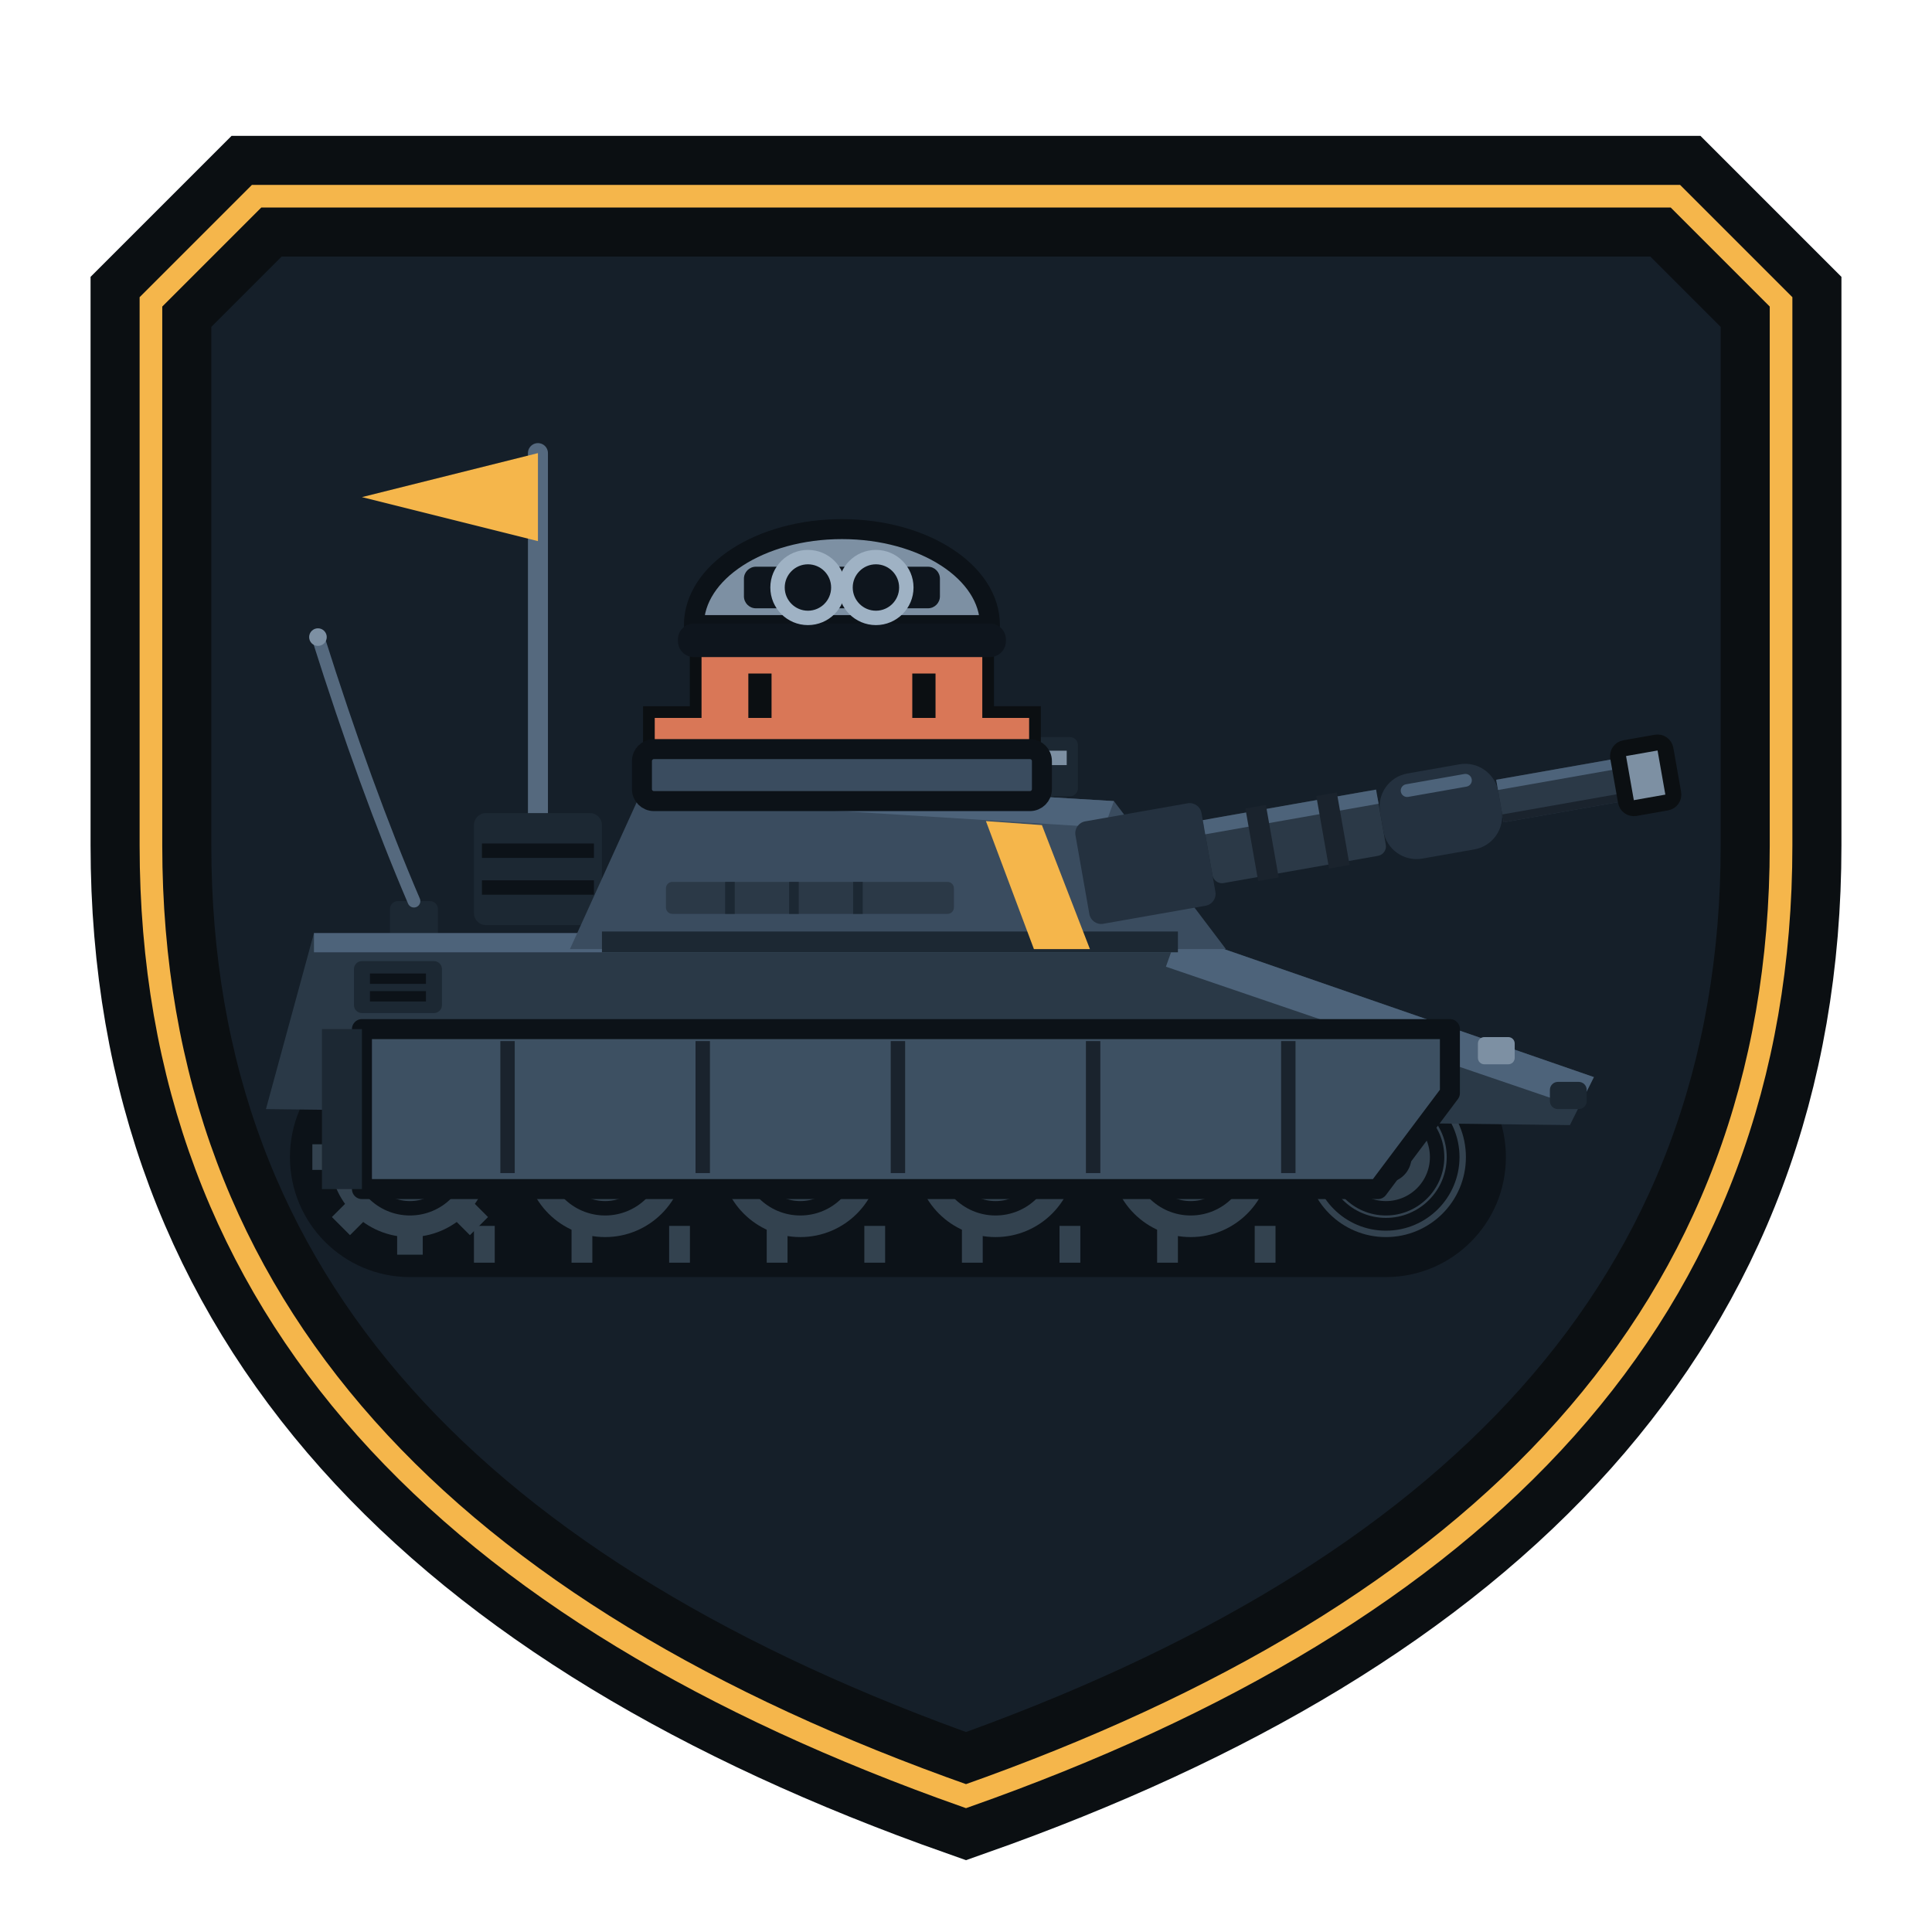
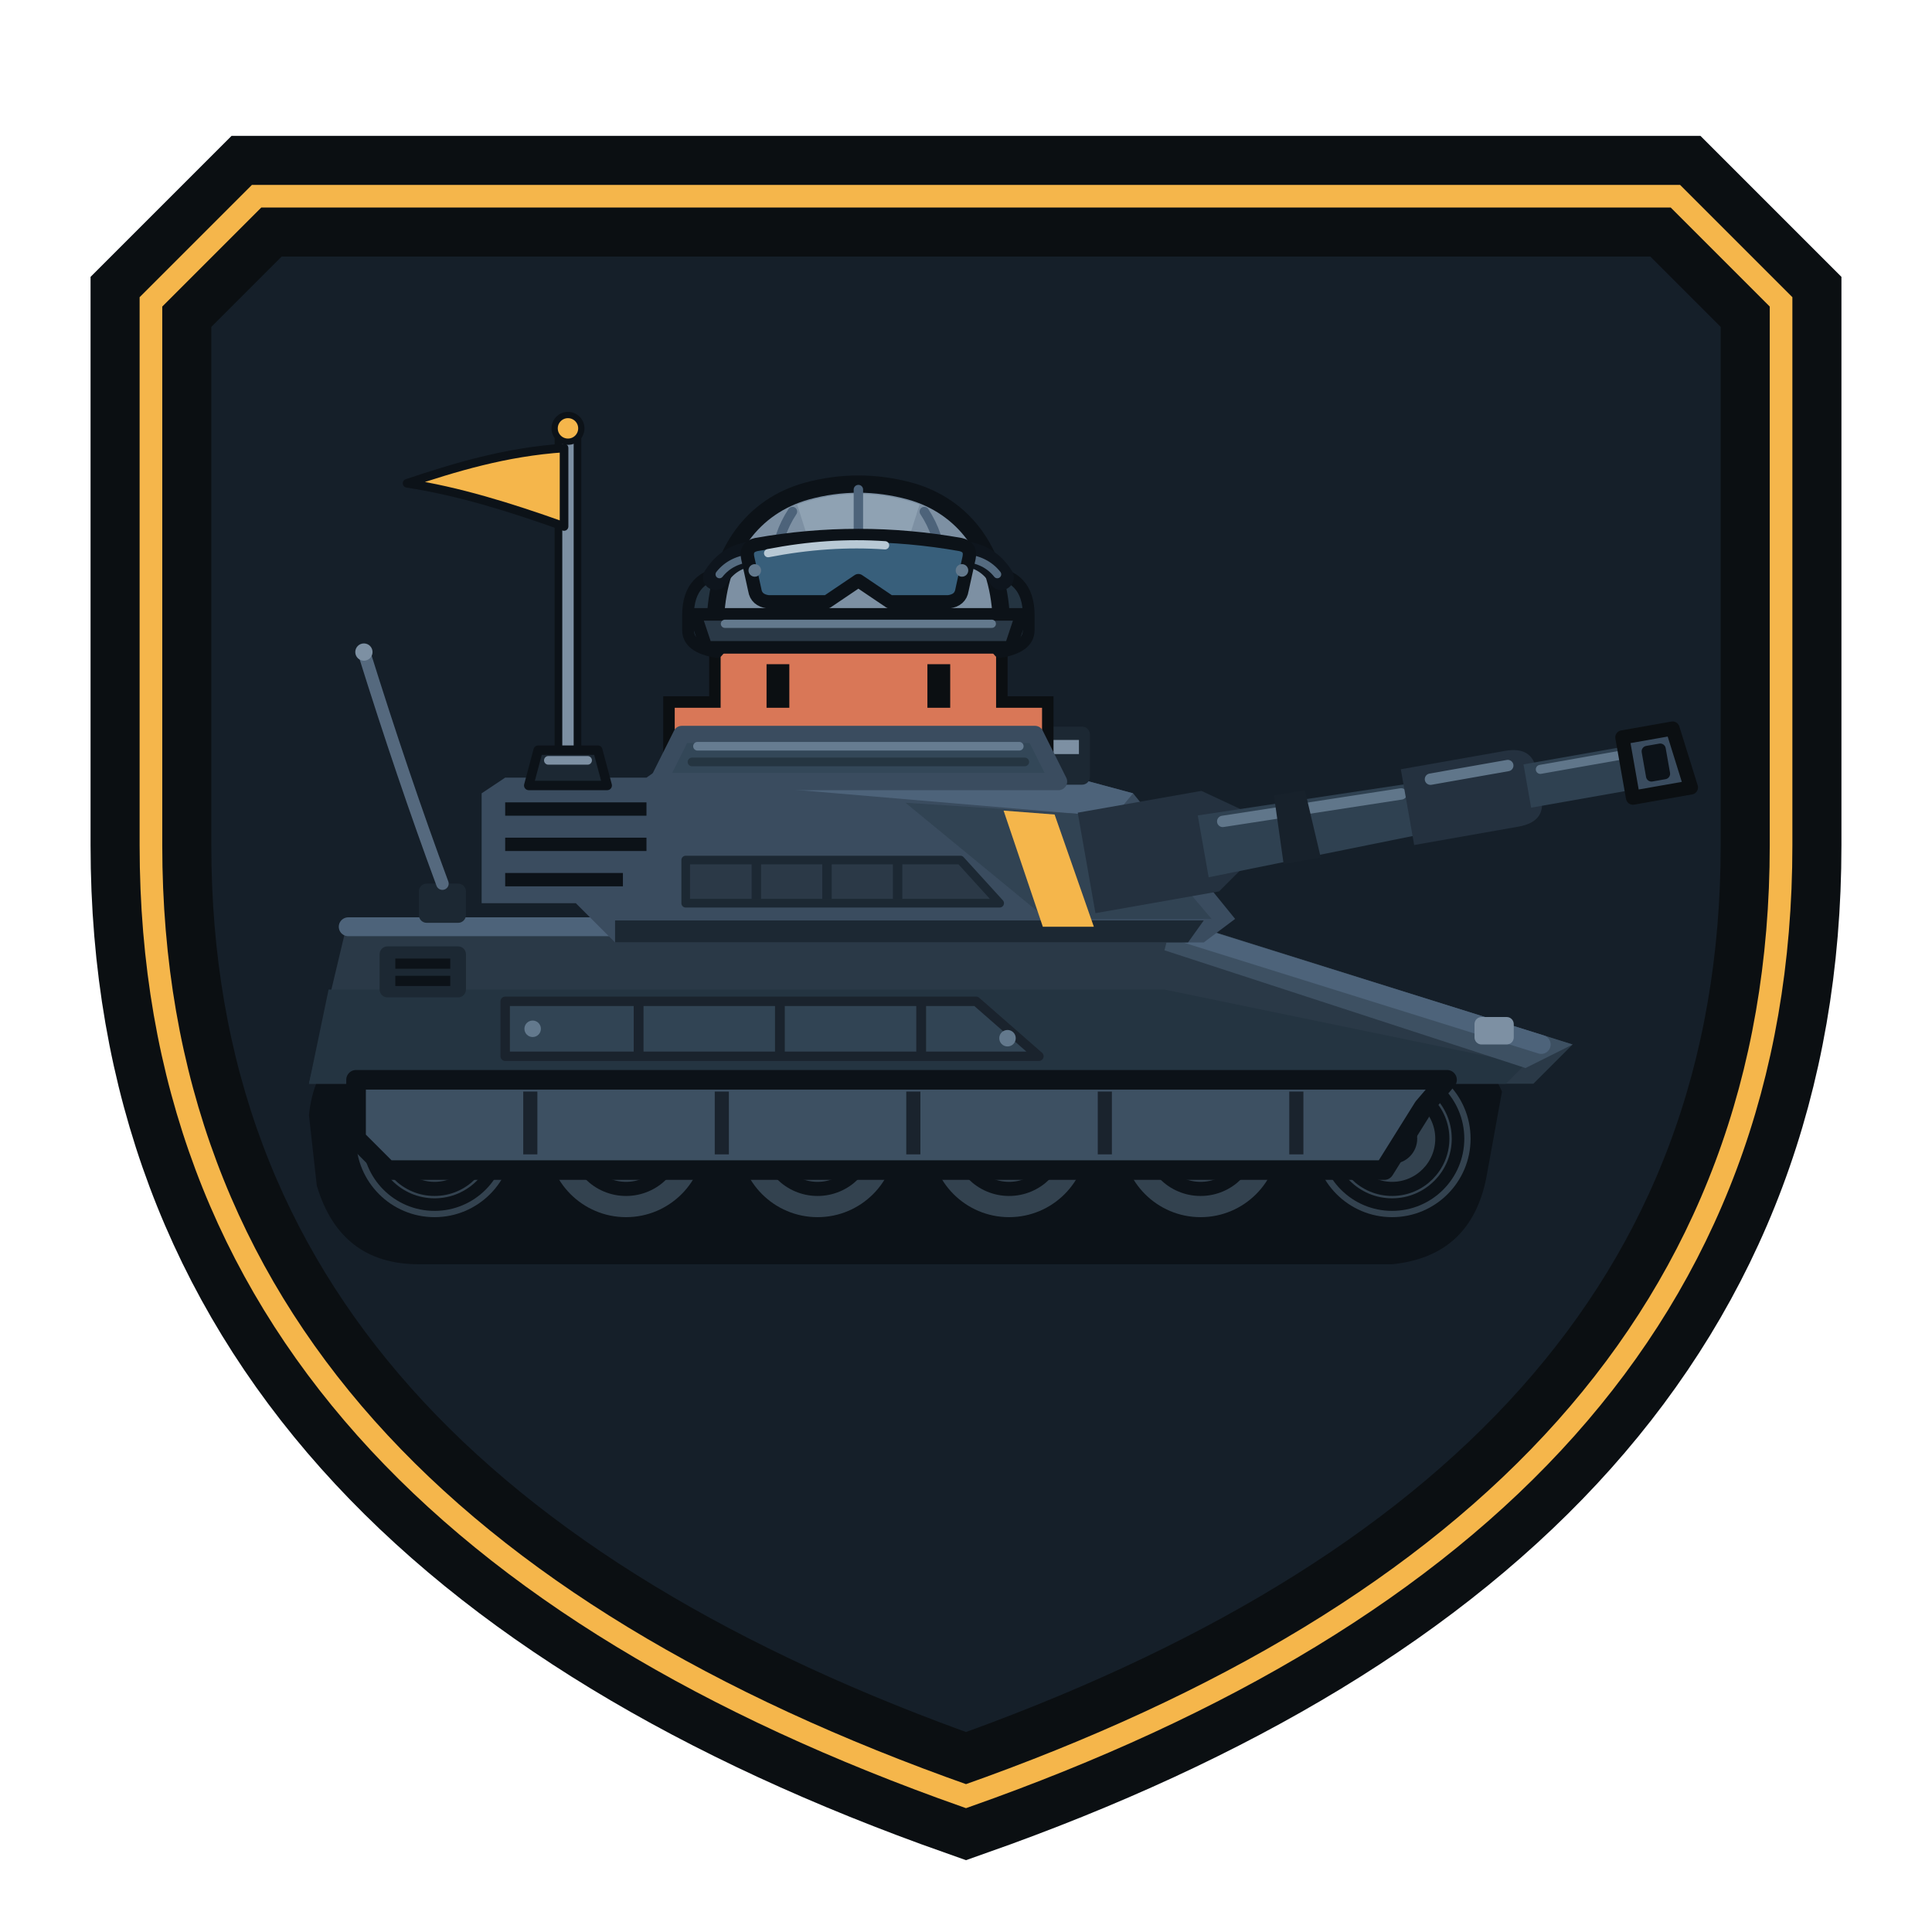
<svg xmlns="http://www.w3.org/2000/svg" viewBox="0 0 256 256" role="img" aria-label="Claude of Tanks — unit crest: Claude Code commander in a tank">
  <defs>
    <clipPath id="cotHatchClipC">
      <rect x="70" y="29" width="68" height="44" />
    </clipPath>
  </defs>
  <path d="M34 26 H222 L236 40 V112 C236 174 196 214 128 238 C60 214 20 174 20 112 V40 Z" fill="#151f29" stroke="#0b0f12" stroke-width="16" stroke-linejoin="miter" />
  <path d="M34 26 H222 L236 40 V112 C236 174 196 214 128 238 C60 214 20 174 20 112 V40 Z" fill="none" stroke="#f5b64b" stroke-width="3" />
-   <g transform="translate(-0.8 24) scale(1.06)">
-     <rect x="49.5" y="90" width="6" height="5" rx="1" fill="#1c2833" />
-     <path d="M52.5 90 Q46.5 76 40.5 57" stroke="#55697e" stroke-width="1.6" stroke-linecap="round" fill="none" />
-     <circle cx="40.5" cy="57" r="1.1" fill="#7d90a3" />
-     <path d="M68 84V34" stroke="#55697e" stroke-width="2.5" stroke-linecap="round" fill="none" />
-     <path d="M68 34 46 39.5 68 45Z" fill="#f5b64b" />
-     <path d="M52 107h122a15 15 0 0 1 0 30H52a15 15 0 0 1 0-30Z" fill="#0c1218" />
+   <g transform="translate(3.5 24) scale(1.04)">
+     <path d="M48 107H174Q184 107 188 116L186 127Q184 137 174 138H50Q40 138 37 128L36 119Q37 109 48 107Z" fill="#0c1218" />
    <g fill="#33424f">
      <circle cx="52" cy="122" r="10" />
      <circle cx="76.4" cy="122" r="10" />
      <circle cx="100.8" cy="122" r="10" />
      <circle cx="125.2" cy="122" r="10" />
      <circle cx="149.6" cy="122" r="10" />
      <circle cx="174" cy="122" r="10" />
    </g>
    <g fill="#0c1218">
      <circle cx="52" cy="122" r="3.2" />
      <circle cx="76.4" cy="122" r="3.2" />
      <circle cx="100.8" cy="122" r="3.2" />
      <circle cx="125.2" cy="122" r="3.2" />
      <circle cx="149.6" cy="122" r="3.2" />
      <circle cx="174" cy="122" r="3.2" />
    </g>
    <g fill="none" stroke="#0c1218" stroke-width="1.8">
      <circle cx="52" cy="122" r="6.4" />
      <circle cx="76.4" cy="122" r="6.4" />
      <circle cx="100.8" cy="122" r="6.4" />
      <circle cx="125.2" cy="122" r="6.4" />
      <circle cx="149.6" cy="122" r="6.4" />
      <circle cx="174" cy="122" r="6.4" />
    </g>
-     <g fill="#33424f">
-       <rect x="50.4" y="109.8" width="3.2" height="3.4" transform="rotate(0 52 122)" />
-       <rect x="50.4" y="109.8" width="3.2" height="3.4" transform="rotate(45 52 122)" />
-       <rect x="50.4" y="109.8" width="3.2" height="3.4" transform="rotate(90 52 122)" />
-       <rect x="50.4" y="109.8" width="3.2" height="3.4" transform="rotate(135 52 122)" />
-       <rect x="50.4" y="109.8" width="3.2" height="3.4" transform="rotate(180 52 122)" />
-       <rect x="50.4" y="109.8" width="3.2" height="3.4" transform="rotate(225 52 122)" />
-       <rect x="50.4" y="109.8" width="3.2" height="3.4" transform="rotate(270 52 122)" />
-       <rect x="50.4" y="109.8" width="3.2" height="3.4" transform="rotate(315 52 122)" />
-     </g>
+     <circle cx="52" cy="122" r="8.4" fill="none" stroke="#0c1218" stroke-width="1.6" />
    <circle cx="174" cy="122" r="8.4" fill="none" stroke="#0c1218" stroke-width="1.6" />
-     <g fill="#33424f">
-       <rect x="60.0" y="130.6" width="2.6" height="4.6" />
-       <rect x="72.2" y="130.6" width="2.6" height="4.6" />
-       <rect x="84.4" y="130.6" width="2.6" height="4.6" />
-       <rect x="96.6" y="130.6" width="2.6" height="4.6" />
-       <rect x="108.8" y="130.6" width="2.6" height="4.6" />
-       <rect x="121.0" y="130.6" width="2.6" height="4.6" />
-       <rect x="133.2" y="130.6" width="2.6" height="4.6" />
-       <rect x="145.4" y="130.6" width="2.6" height="4.6" />
-       <rect x="157.6" y="130.6" width="2.6" height="4.6" />
-     </g>
-     <path d="M34 116 40 94h108l52 18-3 6Z" fill="#2a3947" />
-     <path d="M148 94l52 18-1.9 3.8-51.6-17.6Z" fill="#4d637a" />
-     <rect x="40" y="94" width="108" height="2.4" fill="#4d637a" />
+     <path d="M36 115 41 94H146L197 110 192 115Z" fill="#2a3947" />
+     <path d="M38.5 103H145L191 112.5 188.5 115H36Z" fill="#243441" />
+     <path d="M146 94 197 110 191 113 145 98Z" fill="#3d5062" />
+     <path d="M41 95H145L193 110" fill="none" stroke="#4d637a" stroke-width="2.4" stroke-linecap="round" />
    <rect x="45" y="97.5" width="11" height="6.5" rx="1" fill="#1c2833" />
    <path d="M47 99.7h7M47 101.9h7" stroke="#0c1218" stroke-width="1.3" />
-     <rect x="185.5" y="107" width="4.6" height="3.4" rx="0.8" fill="#7d90a3" />
-     <rect x="194.5" y="112.6" width="4.6" height="3.4" rx="1" fill="#1c2833" />
-     <path d="M46 106h136v8l-9 12H46Z" fill="#3d5062" stroke="#0c1218" stroke-width="2.5" stroke-linejoin="round" />
-     <rect x="41" y="106" width="5" height="20" fill="#1c2833" />
+     <path d="M61 104.5H121L129 111.5H61Z" fill="#314454" stroke="#1a232d" stroke-width="1.2" stroke-linejoin="round" />
+     <path d="M78 105v6M96 105v6M114 105v6" stroke="#1a232d" stroke-width="1.25" />
+     <circle cx="64.5" cy="108" r="1.05" fill="#63798d" />
+     <circle cx="125" cy="109.2" r="1.05" fill="#63798d" />
+     <rect x="184.5" y="106.5" width="5" height="3.5" rx="0.9" fill="#7d90a3" />
+     <path d="M42 114.5H181L178 118 173 126H46L42 122Z" fill="#3d5062" stroke="#0c1218" stroke-width="2.5" stroke-linejoin="round" />
    <g stroke="#1a232d" stroke-width="1.8">
-       <path d="M64.2 107.5V124M88.6 107.5V124M113 107.5V124M137.4 107.5V124M161.8 107.5V124" />
+       <path d="M64.2 116V124M88.6 116V124M113 116V124M137.4 116V124M161.8 116V124" />
    </g>
-     <rect x="60" y="79" width="16" height="14" rx="1.5" fill="#1c2833" />
-     <path d="M61 83.7h14M61 88.3h14" stroke="#0c1218" stroke-width="1.8" />
-     <path d="M72 96 82 74l58 3.5L154 96Z" fill="#3a4c5f" />
-     <path d="M82 74 140 77.5 138.8 80.8 81 77.2Z" fill="#4d637a" />
-     <rect x="76" y="93.8" width="72" height="2.6" fill="#1c2833" />
+     <path d="M58 92V78L61 76H79L84 72.5 128 74.5 141 78 154 94 150 97H75L70 92Z" fill="#3a4c5f" />
+     <path d="M61 80h18M61 84.5h18M61 89h15" stroke="#0c1218" stroke-width="1.7" />
+     <path d="M84 72.5 128 74.5 141 78 138.5 81 82 76.2Z" fill="#4d637a" />
+     <path d="M112 79.2 140 81 151 94H130Z" fill="#314353" />
+     <path d="M75 94.2H150L148 97H75Z" fill="#1c2833" />
    <rect x="128" y="69.5" width="7.5" height="7.4" rx="1" fill="#1c2833" />
    <rect x="129.4" y="71.2" width="4.7" height="1.8" fill="#7d90a3" />
-     <rect x="84" y="87.6" width="36" height="4" rx="0.8" fill="#2b3947" />
-     <path d="M92 87.6v4M100 87.6v4M108 87.6v4" stroke="#1c2833" stroke-width="1.2" />
-     <path d="M124 80l7 .5 6 15.5h-7Z" fill="#f5b64b" />
-     <rect x="91" y="60" width="30" height="12" fill="#0c1218" />
+     <path d="M84 86.5H119L124 92H84Z" fill="#2b3947" stroke="#1c2833" stroke-width="1.1" stroke-linejoin="round" />
+     <path d="M93 87v4.5M102 87v4.5M111 87v4.5" stroke="#1c2833" stroke-width="1.2" />
+     <path d="M124.5 80.2 131 80.7 136 95H129.5Z" fill="#f5b64b" />
+     <rect x="50" y="89.5" width="6" height="5" rx="1" fill="#1c2833" />
+     <path d="M53 89.5 Q48 76 43 60" stroke="#55697e" stroke-width="1.6" stroke-linecap="round" fill="none" />
+     <circle cx="43" cy="60" r="1.1" fill="#7d90a3" />
+     <path d="M69 74.5V31.5" stroke="#0c1218" stroke-width="3.4" stroke-linecap="round" fill="none" />
+     <path d="M69 74.5V31.5" stroke="#7d90a3" stroke-width="1.45" stroke-linecap="round" fill="none" />
+     <path d="M68.5 34C61 34.5 54.5 36.5 48.5 38.5 55 39.5 61.5 41.5 68.5 44Z" fill="#f5b64b" stroke="#0c1218" stroke-width="1.1" stroke-linejoin="round" />
+     <circle cx="69" cy="31.5" r="1.7" fill="#f5b64b" stroke="#0c1218" stroke-width=".8" />
+     <path d="M64 77 65.2 72.5H72.8L74 77Z" fill="#1c2833" stroke="#0c1218" stroke-width="1.2" stroke-linejoin="round" />
+     <path d="M66.5 73.8h5" stroke="#7d90a3" stroke-width="1.1" stroke-linecap="round" />
+     <rect x="91" y="60" width="30" height="12" fill="#101820" />
    <g clip-path="url(#cotHatchClipC)">
      <path clip-rule="evenodd" fill-rule="evenodd" fill="#D97757" stroke="#0b0f12" stroke-width="1.5" paint-order="stroke" transform="translate(82.6 45.75) scale(1.95)" d="M20.998 10.949H24v3.102h-3v3.028h-1.487V20H18v-2.921h-1.487V20H15v-2.921H9V20H7.488v-2.921H6V20H4.487v-2.921H3V14.05H0V10.95h3V5h17.998v5.949zM6 10.949h1.488V8.102H6v2.847zm10.51 0H18V8.102h-1.49v2.847z" />
    </g>
-     <rect x="81" y="71" width="50" height="6.5" rx="1.5" fill="#3a4c5f" stroke="#0c1218" stroke-width="2.5" />
-     <path d="M87.5 55.5a18.5 12 0 0 1 37 0Z" fill="#7d90a3" stroke="#0c1218" stroke-width="2.5" stroke-linejoin="round" />
-     <rect x="85.5" y="55.3" width="41" height="4.2" rx="2" fill="#0e151d" />
-     <rect x="93.75" y="48.2" width="24.5" height="5.2" rx="1.5" fill="#0e151d" />
-     <circle cx="101.75" cy="50.8" r="3.8" fill="#0e151d" stroke="#9fb2c4" stroke-width="1.8" />
-     <circle cx="110.25" cy="50.8" r="3.8" fill="#0e151d" stroke="#9fb2c4" stroke-width="1.8" />
+     <path d="M80.5 76.5 83.5 70.5H128.5L131.5 76.5Z" fill="#334758" stroke="#3a4c5f" stroke-width="2.2" stroke-linejoin="round" />
+     <path d="M85.5 72H126.5" stroke="#667c91" stroke-width="1.1" stroke-linecap="round" />
+     <path d="M84.8 74H127.2" stroke="#253541" stroke-width="1.1" stroke-linecap="round" />
+     <path d="M89.5 49.8Q84.3 50.1 84.3 55.3V57.2Q84.3 59.4 88 60L91.5 56Z" fill="#243441" stroke="#0c1218" stroke-width="1.5" stroke-linejoin="round" />
+     <path d="M122.5 49.8Q127.7 50.1 127.7 55.3V57.2Q127.7 59.4 124 60L120.5 56Z" fill="#243441" stroke="#0c1218" stroke-width="1.5" stroke-linejoin="round" />
+     <path d="M87.8 55.6C88.2 47.2 92.6 41.4 99.4 39.5Q106 37.7 112.6 39.5C119.4 41.4 123.8 47.2 124.2 55.6Z" fill="#7d90a3" stroke="#0c1218" stroke-width="2.2" stroke-linejoin="round" />
+     <path d="M98.2 41.2Q106 38.5 113.8 41.2L111.8 47.5H100.2Z" fill="#8fa2b3" />
+     <path d="M106 39.3V45.4M97.6 42.1Q95.7 45 95.5 48.3M114.4 42.1Q116.3 45 116.5 48.3" fill="none" stroke="#4d637a" stroke-width="1.2" stroke-linecap="round" />
+     <path d="M87.8 50.5Q89.5 47.8 92.5 47.5M119.5 47.5Q122.5 47.8 124.2 50.5" fill="none" stroke="#0e151d" stroke-width="3.2" stroke-linecap="round" />
+     <path d="M88.3 50.1Q89.8 48.2 92.6 48M119.4 48Q122.2 48.2 123.7 50.1" fill="none" stroke="#556b80" stroke-width="1" stroke-linecap="round" />
+     <path d="M93 46.3Q106 44 119 46.3Q120.4 46.6 120.1 48L119.2 52.1Q119 53.4 117.5 53.6H110L106 50.9L102 53.6H94.5Q93 53.4 92.8 52.1L91.9 48Q91.6 46.6 93 46.3Z" fill="#385f7b" stroke="#0c1218" stroke-width="1.7" stroke-linejoin="round" />
+     <path d="M94.5 47.4Q102.2 45.9 109.4 46.4" fill="none" stroke="#b8c9d5" stroke-width="1.05" stroke-linecap="round" />
+     <circle cx="92.8" cy="49.6" r=".8" fill="#63798d" />
+     <circle cx="119.2" cy="49.6" r=".8" fill="#63798d" />
+     <path d="M85.2 55.2H126.8L125.4 59.4H86.6Z" fill="#2a3947" stroke="#0c1218" stroke-width="1.6" stroke-linejoin="round" />
+     <path d="M89 56.4H123" stroke="#63798d" stroke-width="1.05" stroke-linecap="round" />
    <g transform="translate(0 4) rotate(-10 140 82)">
-       <rect x="136" y="75.5" width="16" height="13" rx="1.5" fill="#24313f" />
-       <rect x="152" y="77.9" width="22" height="8.2" rx="1.2" fill="#2b3947" />
-       <rect x="152" y="77.9" width="22" height="1.8" fill="#4d637a" />
-       <rect x="157.5" y="77.4" width="2.6" height="9.2" fill="#1a232d" />
-       <rect x="166.5" y="77.4" width="2.6" height="9.2" fill="#1a232d" />
-       <rect x="174" y="76.6" width="15" height="10.8" rx="4.2" fill="#24313f" />
-       <rect x="177" y="77.9" width="9" height="1.6" rx="0.8" fill="#4d637a" />
-       <rect x="189" y="79.3" width="15.5" height="5.4" fill="#2b3947" />
-       <rect x="189" y="79.3" width="15.5" height="1.3" fill="#4d637a" />
-       <rect x="189" y="83.7" width="15.5" height="1" fill="#1a232d" />
-       <rect x="204.5" y="78.2" width="6" height="7.6" rx="1" fill="#7d90a3" stroke="#0b0f12" stroke-width="2" />
+       <path d="M135 75.5H151L156 79V85L151 88.5H135Z" fill="#24313f" />
+       <path d="M150 78.5 178 79.2V85.8L150 86.5Z" fill="#2f4151" />
+       <path d="M153 79.8 176 80.3" stroke="#60768a" stroke-width="1.45" stroke-linecap="round" />
+       <path d="M160 77.7H164L164.5 86.5H159.7Z" fill="#17212b" />
+       <path d="M176.5 77.2H190Q193.5 77.2 193.5 80.3V84Q193.5 87 190 87H176.5Z" fill="#24313f" />
+       <path d="M180 79.1H190" stroke="#60768a" stroke-width="1.45" stroke-linecap="round" />
+       <path d="M192 79.3H206.5V84.9H192Z" fill="#2f4151" />
+       <path d="M194 80.3H205" stroke="#60768a" stroke-width="1.15" stroke-linecap="round" />
+       <path d="M205 78.1H211.5L212.5 85.9H205Z" fill="#3a4c5f" stroke="#0b0f12" stroke-width="1.8" stroke-linejoin="round" />
+       <rect x="207.1" y="79.7" width="3.1" height="4.6" rx=".7" fill="#0c1218" />
    </g>
  </g>
</svg>
